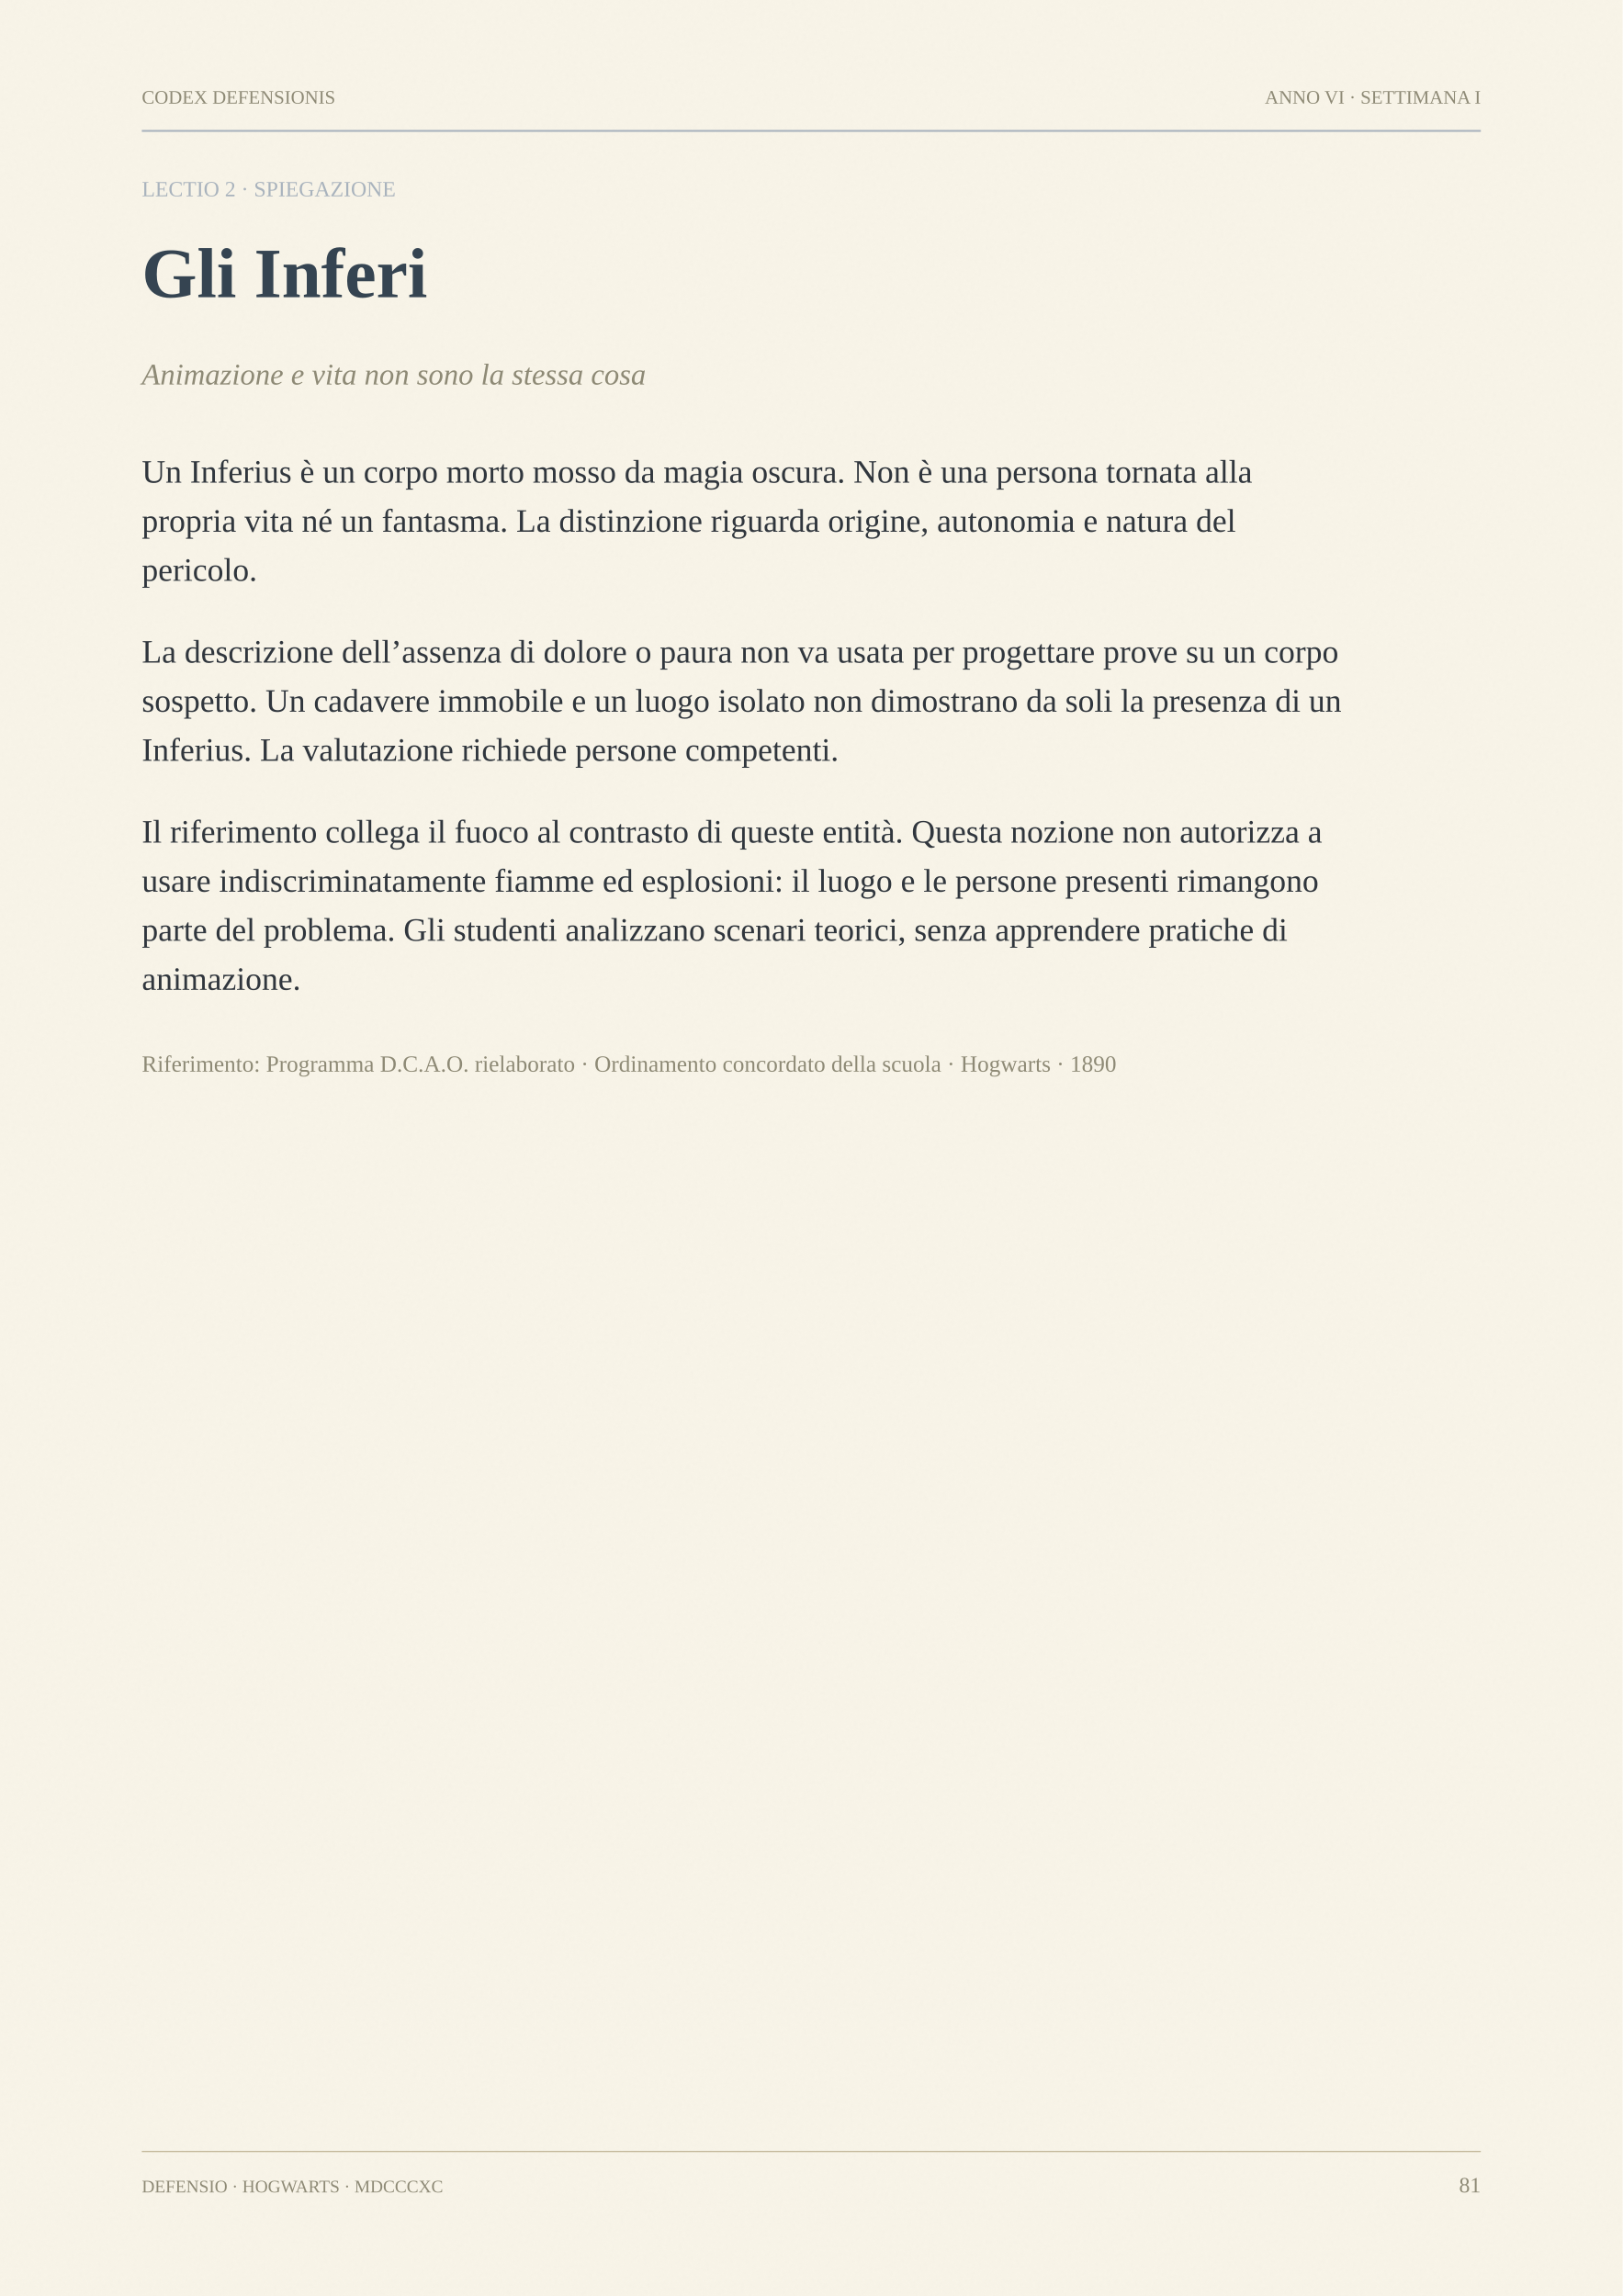
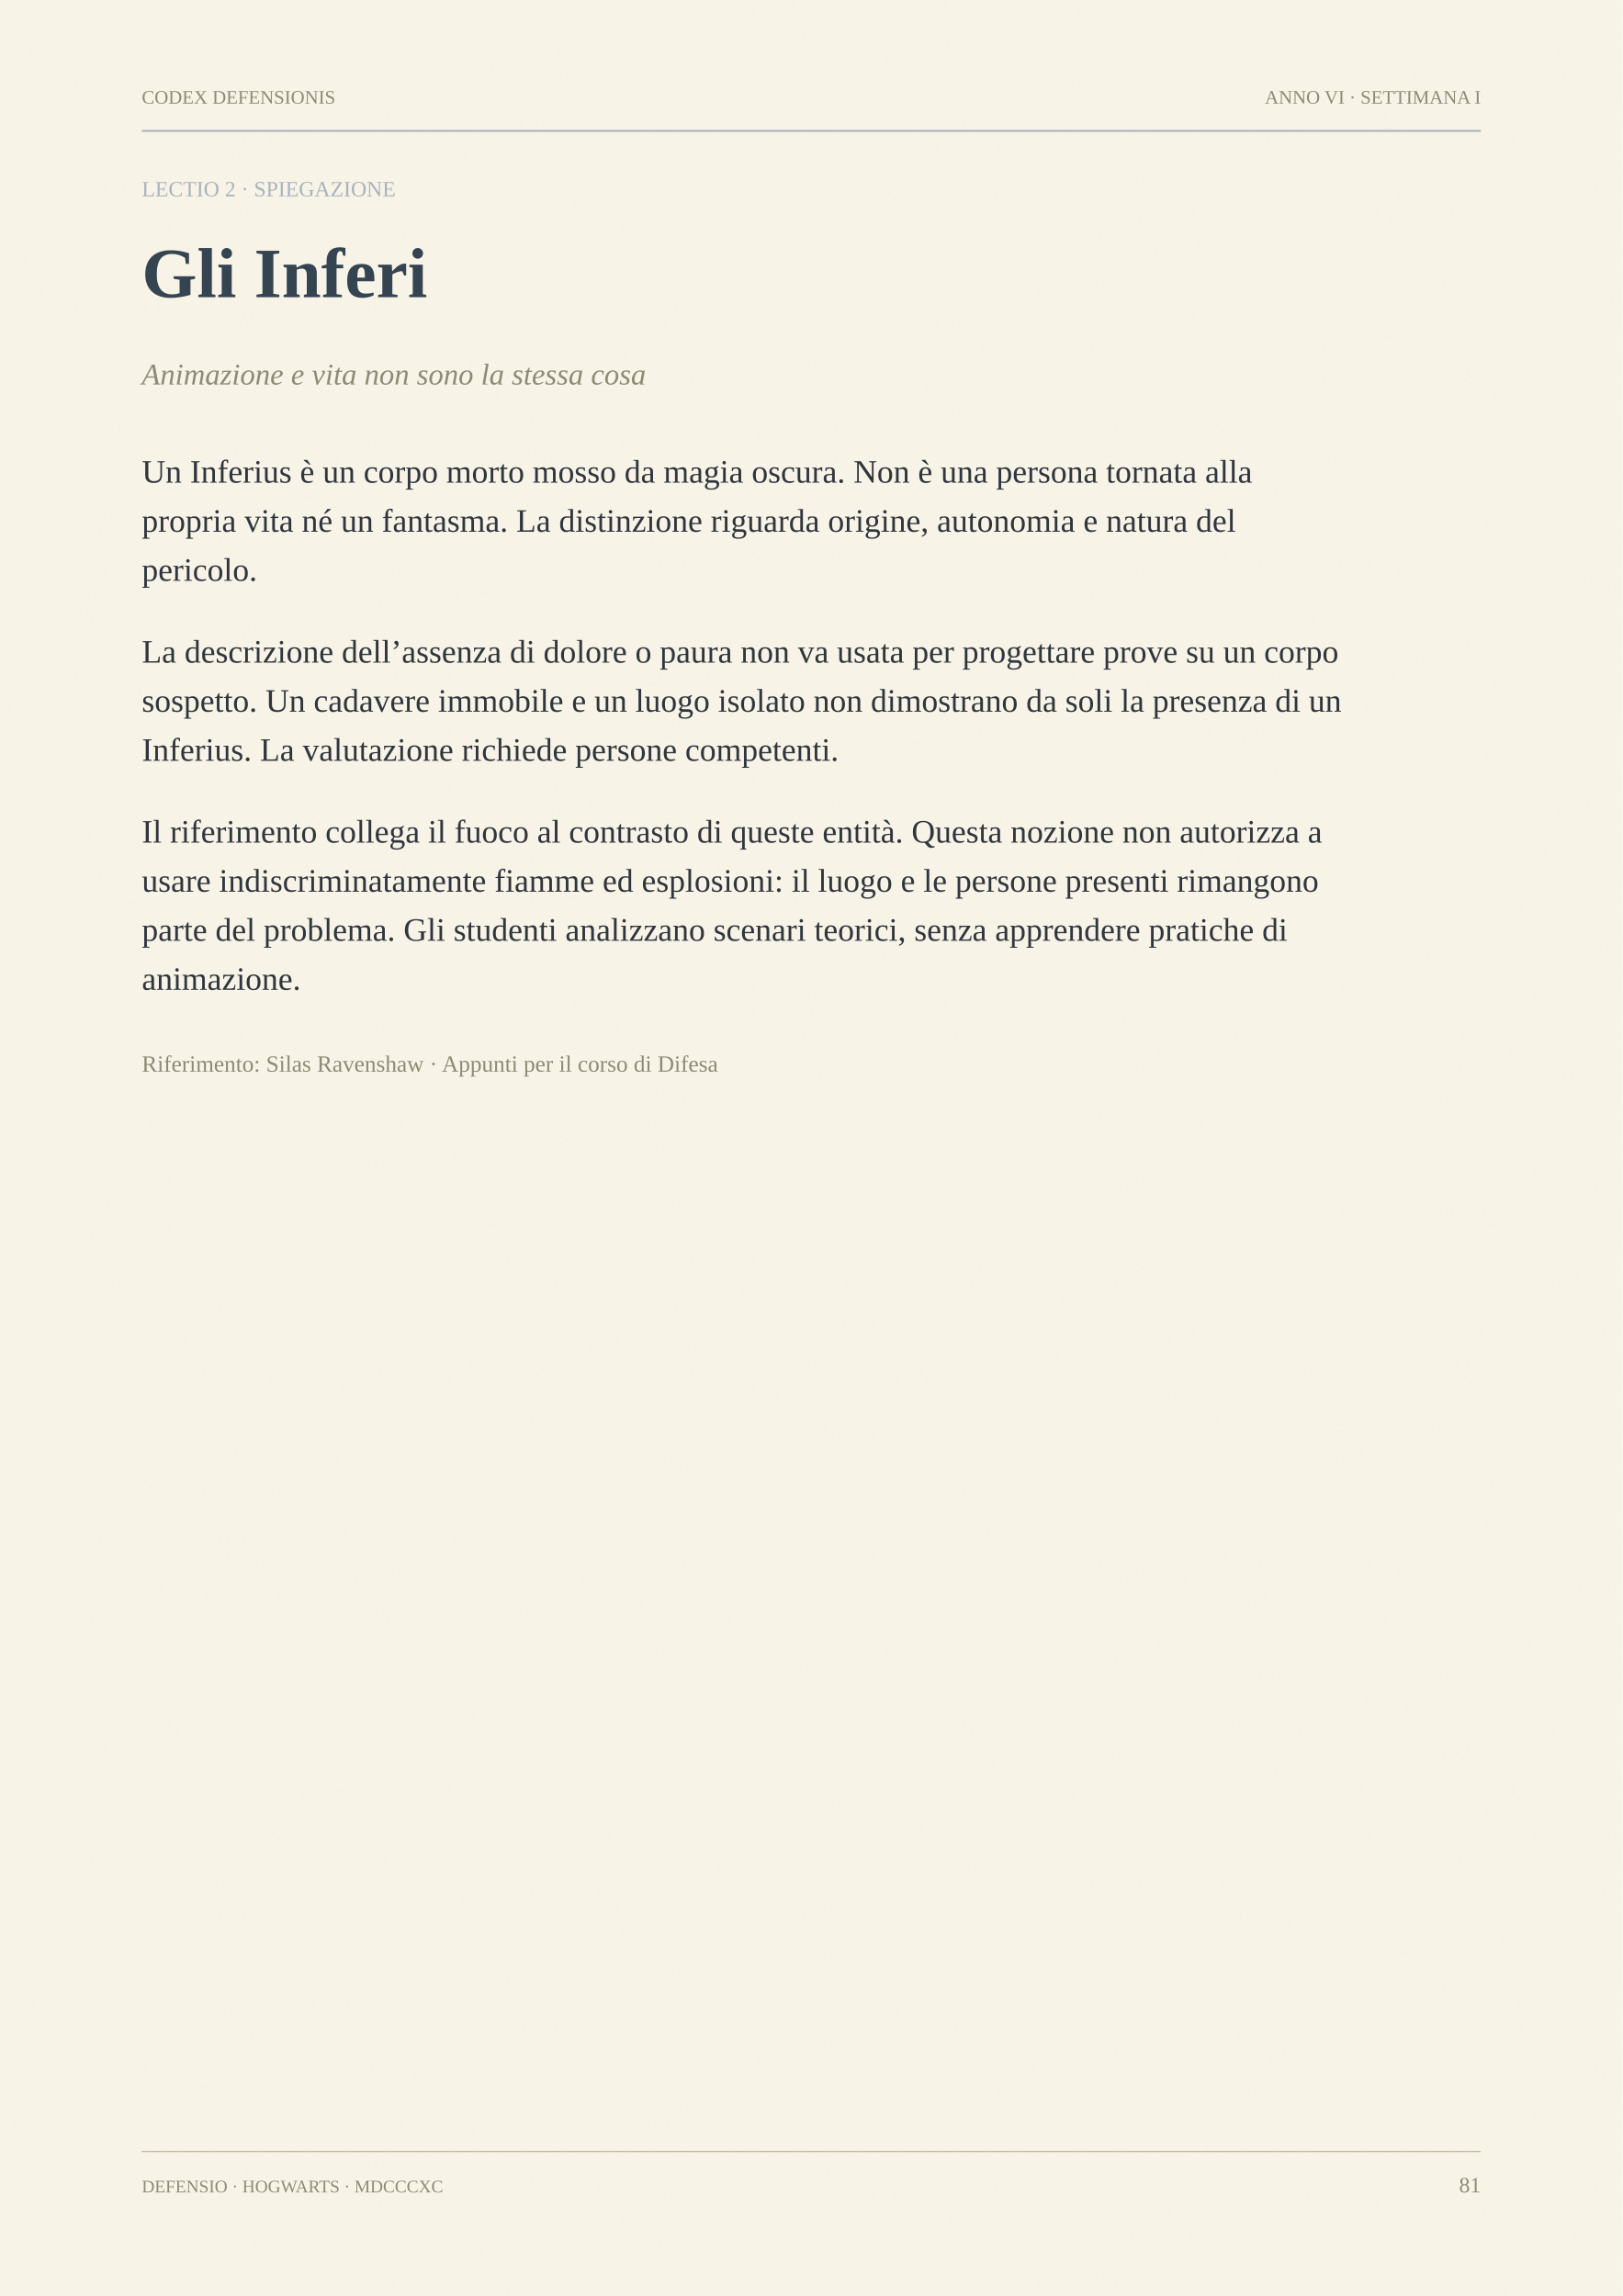
<svg xmlns="http://www.w3.org/2000/svg" width="595" height="842" viewBox="0 0 595 842">
  <defs>
    <filter id="grain">
      <feTurbulence type="fractalNoise" baseFrequency=".7" numOctaves="3" stitchTiles="stitch" />
      <feColorMatrix type="saturate" values="0" />
    </filter>
    <pattern id="paper" width="595" height="842" patternUnits="userSpaceOnUse">
      <rect width="595" height="842" filter="url(#grain)" opacity=".17" />
    </pattern>
    <linearGradient id="leather">
      <stop stop-color="#0e141a" />
      <stop offset=".12" stop-color="#394652" />
      <stop offset=".6" stop-color="#232f3b" />
      <stop offset="1" stop-color="#090e14" />
    </linearGradient>
  </defs>
  <rect width="595" height="842" fill="#f8f4e8" />
  <rect width="595" height="842" fill="url(#paper)" opacity=".17" />
  <text x="52" y="38" font-family="Georgia, Times New Roman, serif" font-size="7" fill="#8e8a76">CODEX DEFENSIONIS</text>
  <text x="543" y="38" font-family="Georgia, Times New Roman, serif" font-size="7" fill="#8e8a76" text-anchor="end">ANNO VI · SETTIMANA I</text>
  <text x="52" y="72" font-family="Georgia, Times New Roman, serif" font-size="8" fill="#a9b3bd">LECTIO 2 · SPIEGAZIONE</text>
  <path d="M52 48H543" stroke="#a9b3bd" stroke-width=".7" />
  <text x="52" y="109" font-family="Georgia, Times New Roman, serif" font-size="26" fill="#354451" font-weight="bold">Gli Inferi</text>
  <text x="52" y="141" font-family="Georgia, Times New Roman, serif" font-size="11" fill="#8e8a76" font-style="italic">Animazione e vita non sono la stessa cosa</text>
  <text x="52" y="177" font-family="Georgia, Times New Roman, serif" font-size="12" fill="#30363d">Un Inferius è un corpo morto mosso da magia oscura. Non è una persona tornata alla</text>
  <text x="52" y="195" font-family="Georgia, Times New Roman, serif" font-size="12" fill="#30363d">propria vita né un fantasma. La distinzione riguarda origine, autonomia e natura del</text>
  <text x="52" y="213" font-family="Georgia, Times New Roman, serif" font-size="12" fill="#30363d">pericolo.</text>
  <text x="52" y="243" font-family="Georgia, Times New Roman, serif" font-size="12" fill="#30363d">La descrizione dell’assenza di dolore o paura non va usata per progettare prove su un corpo</text>
  <text x="52" y="261" font-family="Georgia, Times New Roman, serif" font-size="12" fill="#30363d">sospetto. Un cadavere immobile e un luogo isolato non dimostrano da soli la presenza di un</text>
  <text x="52" y="279" font-family="Georgia, Times New Roman, serif" font-size="12" fill="#30363d">Inferius. La valutazione richiede persone competenti.</text>
  <text x="52" y="309" font-family="Georgia, Times New Roman, serif" font-size="12" fill="#30363d">Il riferimento collega il fuoco al contrasto di queste entità. Questa nozione non autorizza a</text>
  <text x="52" y="327" font-family="Georgia, Times New Roman, serif" font-size="12" fill="#30363d">usare indiscriminatamente fiamme ed esplosioni: il luogo e le persone presenti rimangono</text>
  <text x="52" y="345" font-family="Georgia, Times New Roman, serif" font-size="12" fill="#30363d">parte del problema. Gli studenti analizzano scenari teorici, senza apprendere pratiche di</text>
  <text x="52" y="363" font-family="Georgia, Times New Roman, serif" font-size="12" fill="#30363d">animazione.</text>
-   <text x="52" y="393" font-family="Georgia, Times New Roman, serif" font-size="8.5" fill="#8e8a76">Riferimento: Programma D.C.A.O. rielaborato · Ordinamento concordato della scuola · Hogwarts · 1890</text>
+   <text x="52" y="393" font-family="Georgia, Times New Roman, serif" font-size="8.5" fill="#8e8a76">Riferimento: Silas Ravenshaw · Appunti per il corso di Difesa</text>
  <path d="M52 789H543" stroke="#c3b89b" stroke-width=".45" />
  <text x="52" y="804" font-family="Georgia, Times New Roman, serif" font-size="6.5" fill="#8e8a76">DEFENSIO · HOGWARTS · MDCCCXC</text>
  <text x="543" y="804" font-family="Georgia, Times New Roman, serif" font-size="8" fill="#8e8a76" text-anchor="end">81</text>
</svg>
